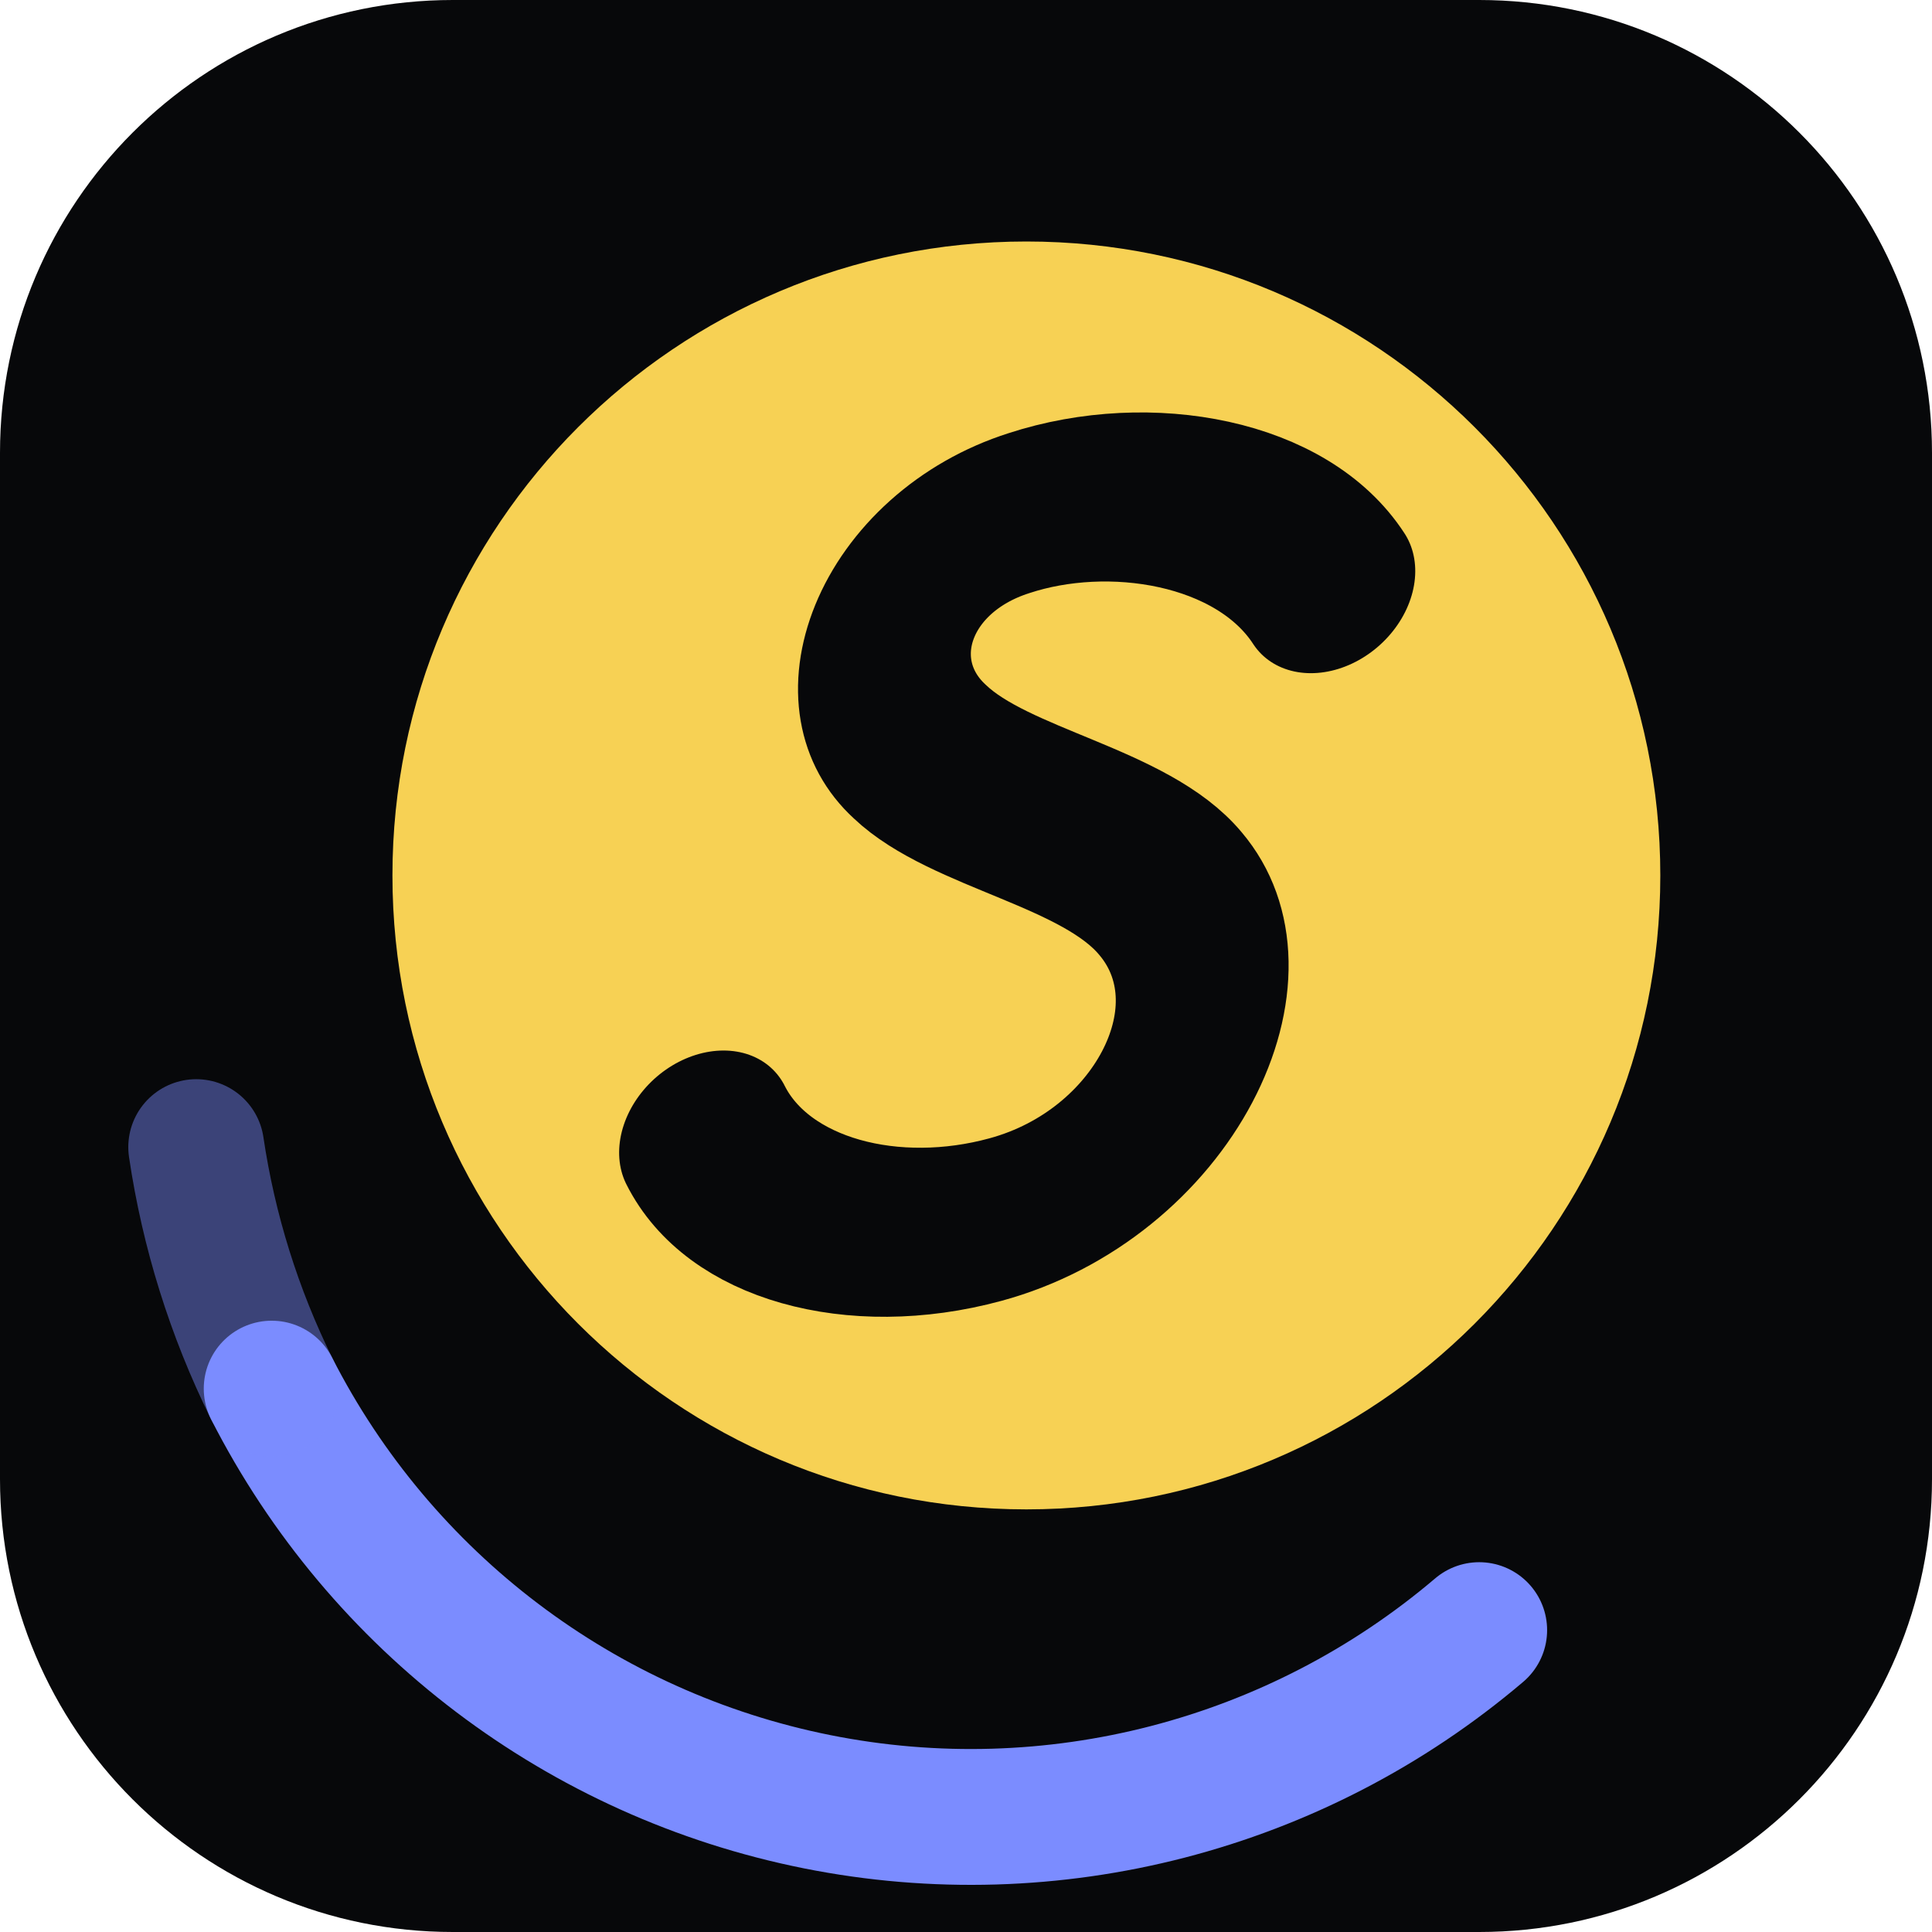
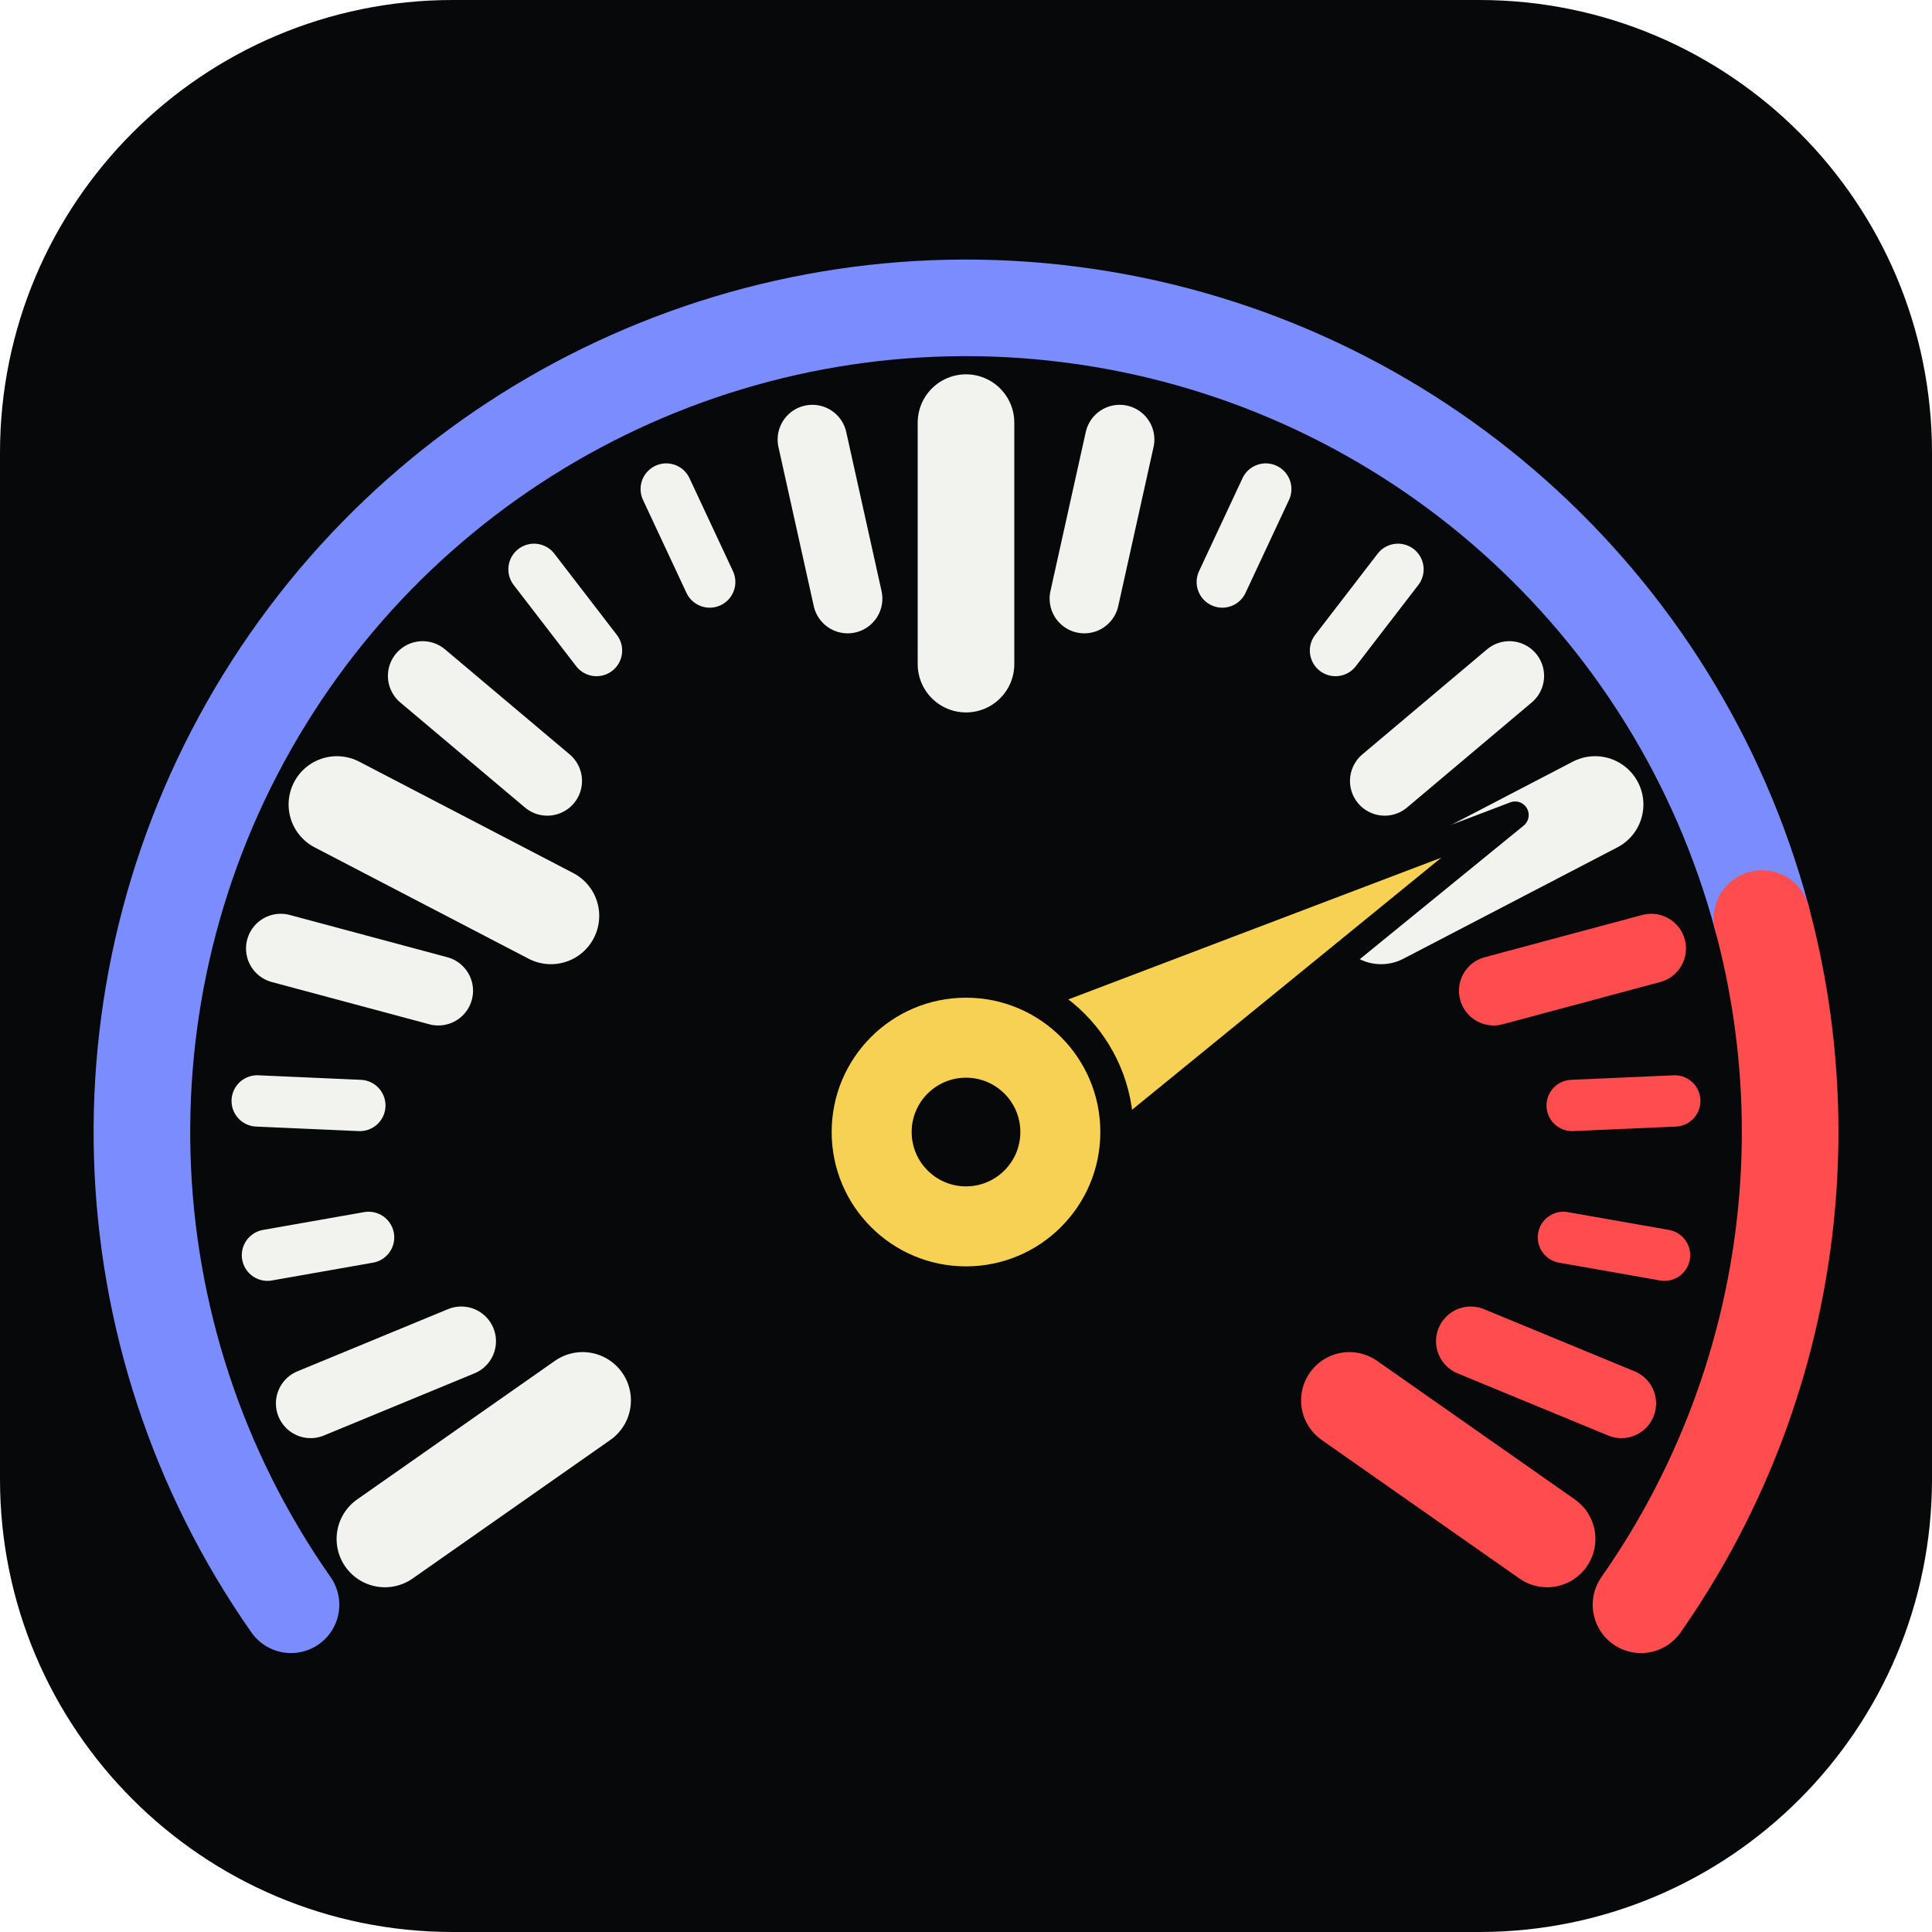
<svg xmlns="http://www.w3.org/2000/svg" viewBox="0 0 64 64">
  <rect width="64" height="64" rx="15" fill="#07080a" />
-   <path d="M9 46 A 26 26 0 0 0 49 54" fill="none" stroke="#7b8cff" stroke-width="4.5" stroke-linecap="round" />
-   <path d="M6.5 38 A 27 27 0 0 0 9 46" fill="none" stroke="#7b8cff" stroke-width="4.5" stroke-linecap="round" opacity=".45" />
-   <circle cx="34" cy="29" r="21" fill="#f7d154" />
-   <g transform="translate(34 29) skewX(-12) translate(-34 -29)">
-     <path d="M42 19.5 C 39.5 16.6 34.6 15.8 31.2 17 C 27.4 18.3 26.6 22.6 29.6 24.9 C 32 26.8 36.6 27.4 38.9 29.6 C 42.4 32.9 40.6 38.9 35.4 40.4 C 31.6 41.5 27.2 40.4 25.2 37.6" fill="none" stroke="#07080a" stroke-width="5.6" stroke-linecap="round" stroke-linejoin="round" />
-   </g>
+   <path d="M9.64 53.16 A27.3 27.3 0 1 1 58.37 30.43" fill="none" stroke="#7b8cff" stroke-width="3.2" stroke-linecap="round" />
+   <path d="M58.37 30.43 A27.3 27.3 0 0 1 54.36 53.16" fill="none" stroke="#ff4d4f" stroke-width="3.2" stroke-linecap="round" />
+   <line x1="12.75" y1="50.98" x2="19.3" y2="46.39" stroke="#f2f2ef" stroke-width="3.2" stroke-linecap="round" />
+   <line x1="10.29" y1="46.49" x2="15.28" y2="44.43" stroke="#f2f2ef" stroke-width="2.3" stroke-linecap="round" />
+   <line x1="8.86" y1="41.58" x2="12.21" y2="40.99" stroke="#f2f2ef" stroke-width="1.7" stroke-linecap="round" />
+   <line x1="8.52" y1="36.47" x2="11.92" y2="36.62" stroke="#f2f2ef" stroke-width="1.7" stroke-linecap="round" />
+   <line x1="9.3" y1="31.42" x2="14.52" y2="32.82" stroke="#f2f2ef" stroke-width="2.3" stroke-linecap="round" />
+   <line x1="11.16" y1="26.65" x2="18.25" y2="30.34" stroke="#f2f2ef" stroke-width="3.2" stroke-linecap="round" />
+   <line x1="14" y1="22.39" x2="18.13" y2="25.87" stroke="#f2f2ef" stroke-width="2.3" stroke-linecap="round" />
+   <line x1="17.69" y1="18.86" x2="19.76" y2="21.55" stroke="#f2f2ef" stroke-width="1.7" stroke-linecap="round" />
+   <line x1="22.07" y1="16.2" x2="23.51" y2="19.28" stroke="#f2f2ef" stroke-width="1.7" stroke-linecap="round" />
+   <line x1="26.91" y1="14.56" x2="28.08" y2="19.83" stroke="#f2f2ef" stroke-width="2.3" stroke-linecap="round" />
+   <line x1="32" y1="14" x2="32" y2="22" stroke="#f2f2ef" stroke-width="3.2" stroke-linecap="round" />
+   <line x1="37.09" y1="14.56" x2="35.92" y2="19.83" stroke="#f2f2ef" stroke-width="2.3" stroke-linecap="round" />
+   <line x1="41.93" y1="16.2" x2="40.49" y2="19.28" stroke="#f2f2ef" stroke-width="1.7" stroke-linecap="round" />
+   <line x1="46.31" y1="18.86" x2="44.24" y2="21.55" stroke="#f2f2ef" stroke-width="1.7" stroke-linecap="round" />
+   <line x1="50" y1="22.39" x2="45.87" y2="25.87" stroke="#f2f2ef" stroke-width="2.3" stroke-linecap="round" />
+   <line x1="52.84" y1="26.65" x2="45.75" y2="30.34" stroke="#f2f2ef" stroke-width="3.2" stroke-linecap="round" />
+   <line x1="54.7" y1="31.42" x2="49.48" y2="32.82" stroke="#ff4d4f" stroke-width="2.3" stroke-linecap="round" />
+   <line x1="55.48" y1="36.47" x2="52.08" y2="36.62" stroke="#ff4d4f" stroke-width="1.7" stroke-linecap="round" />
+   <line x1="55.14" y1="41.58" x2="51.79" y2="40.99" stroke="#ff4d4f" stroke-width="1.7" stroke-linecap="round" />
+   <line x1="53.71" y1="46.49" x2="48.72" y2="44.43" stroke="#ff4d4f" stroke-width="2.3" stroke-linecap="round" />
+   <line x1="51.25" y1="50.98" x2="44.7" y2="46.39" stroke="#ff4d4f" stroke-width="3.2" stroke-linecap="round" />
+   <path d="M50.19 27 L30.3 34.56 L26.8 40.5 L33.7 40.44 Z" fill="#f7d154" stroke="#07080a" stroke-width=".9" stroke-linejoin="round" />
+   <circle cx="32" cy="37.5" r="5" fill="#f7d154" stroke="#07080a" stroke-width="1.1" />
+   <circle cx="32" cy="37.5" r="1.8" fill="#07080a" />
</svg>
